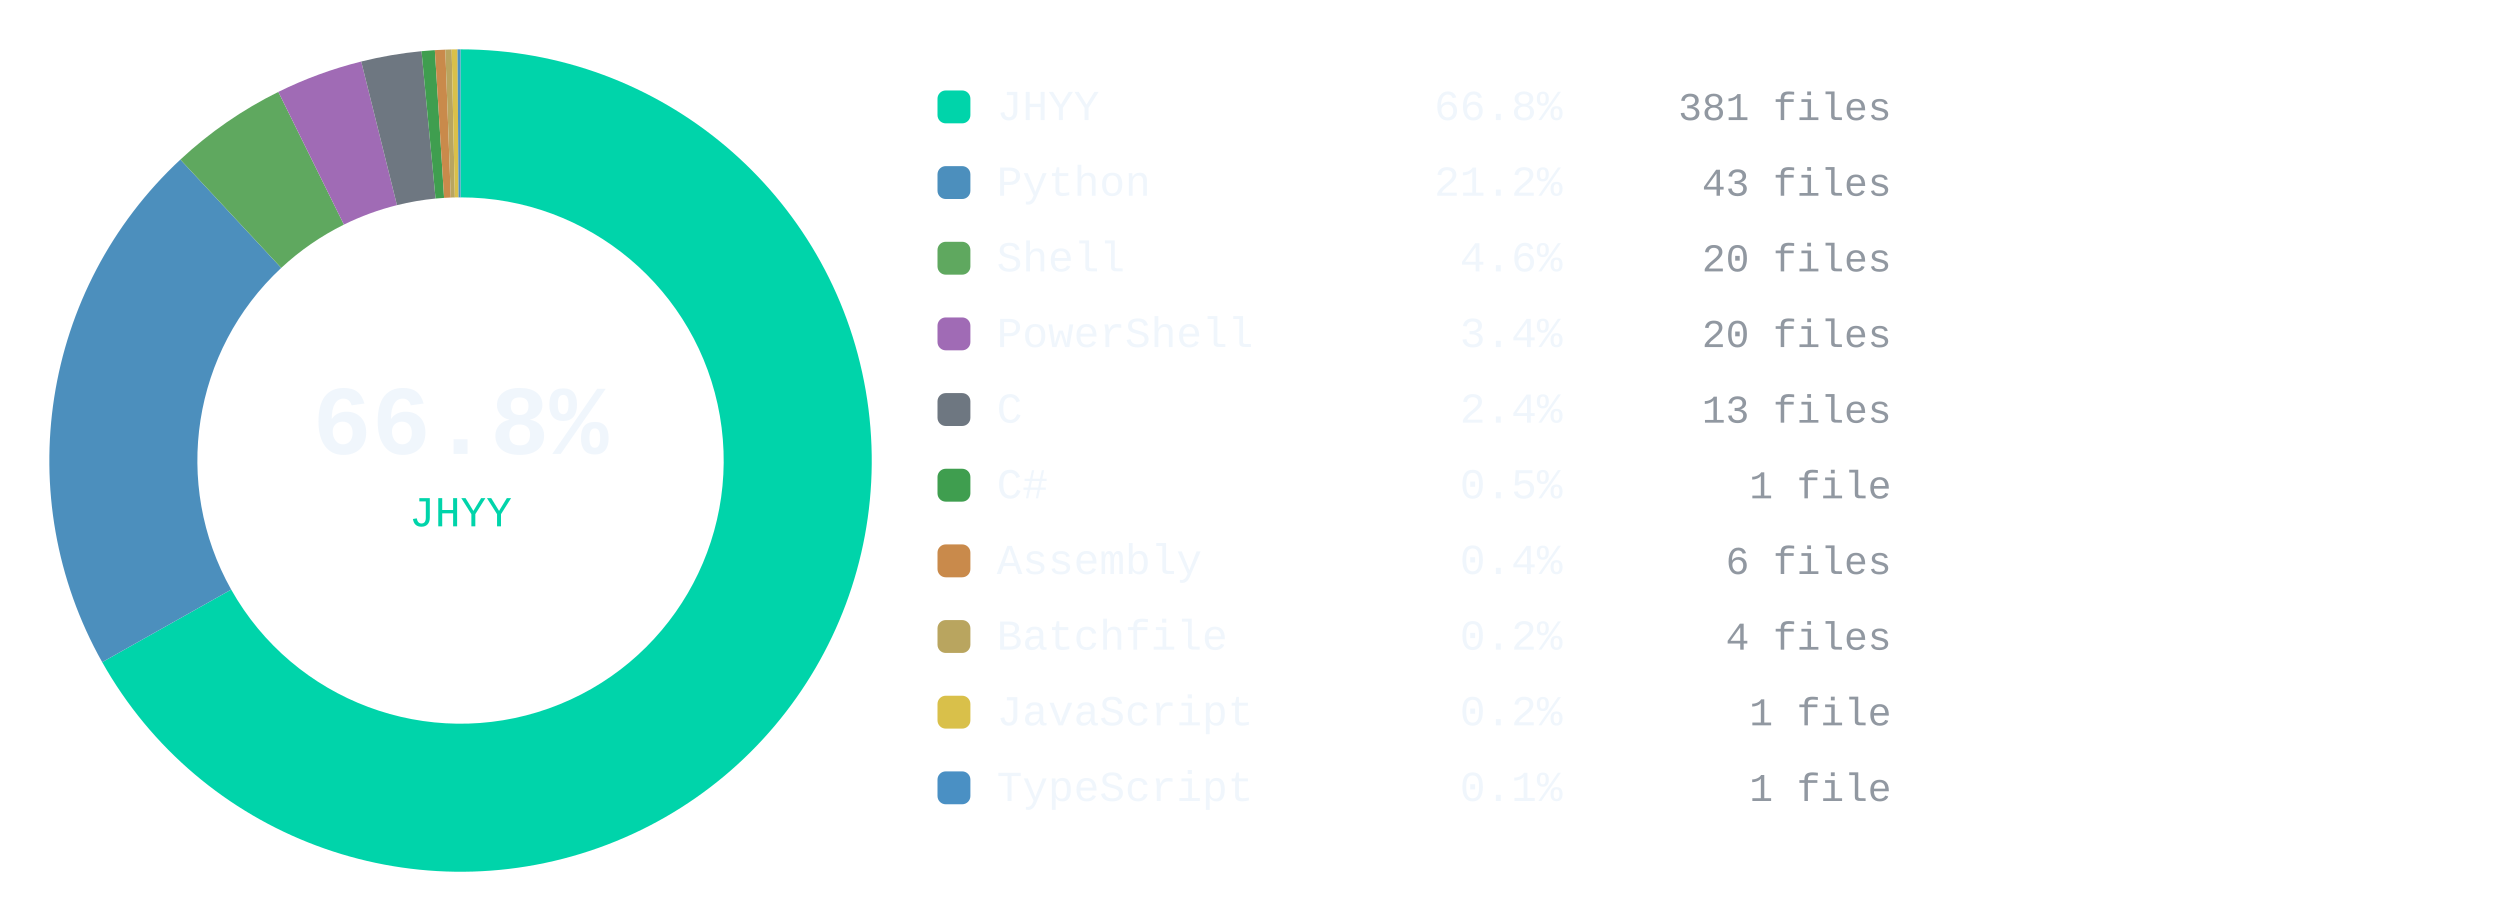
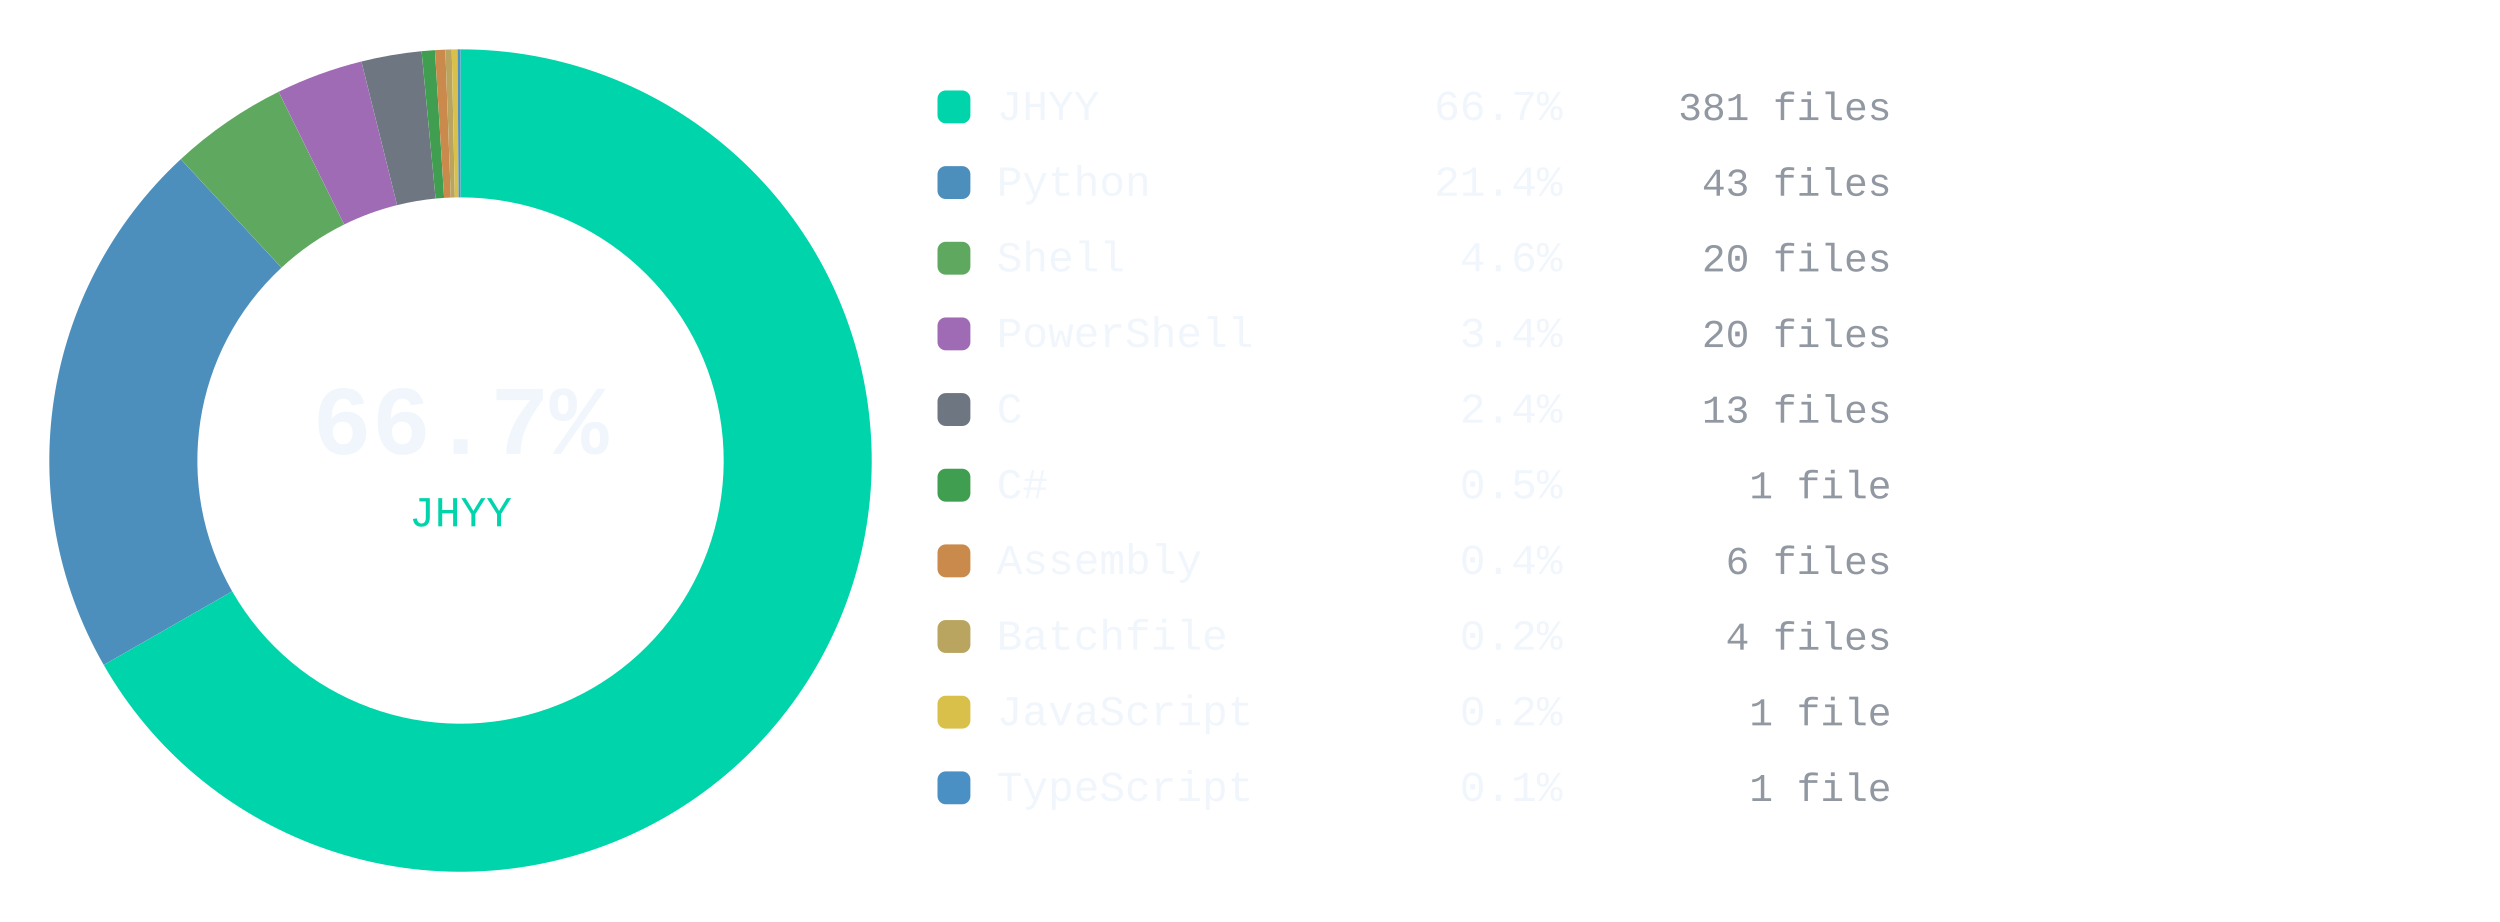
<svg xmlns="http://www.w3.org/2000/svg" width="760" height="280" viewBox="0 0 760 280" role="img" aria-label="Language composition by code lines">
-   <path d="M 140.00 15.00 A 125.0 125.0 0 1 1 31.06 201.29 L 70.28 179.23 A 80.0 80.0 0 1 0 140.00 60.00 Z" fill="#00d4aa" />
-   <path d="M 31.06 201.29 A 125.0 125.0 0 0 1 54.83 48.51 L 85.49 81.45 A 80.0 80.0 0 0 0 70.28 179.23 Z" fill="#4c8fbd" />
-   <path d="M 54.83 48.51 A 125.0 125.0 0 0 1 84.61 27.94 L 104.55 68.28 A 80.0 80.0 0 0 0 85.49 81.45 Z" fill="#5fa85f" />
-   <path d="M 84.61 27.94 A 125.0 125.0 0 0 1 109.81 18.70 L 120.68 62.37 A 80.0 80.0 0 0 0 104.55 68.28 Z" fill="#a06bb5" />
-   <path d="M 109.81 18.70 A 125.0 125.0 0 0 1 128.14 15.56 L 132.41 60.36 A 80.0 80.0 0 0 0 120.68 62.37 Z" fill="#6e7781" />
-   <path d="M 128.14 15.56 A 125.0 125.0 0 0 1 132.19 15.24 L 135.00 60.16 A 80.0 80.0 0 0 0 132.41 60.36 Z" fill="#3f9e4f" />
-   <path d="M 132.19 15.24 A 125.0 125.0 0 0 1 135.37 15.09 L 137.04 60.05 A 80.0 80.0 0 0 0 135.00 60.16 Z" fill="#c98a4b" />
-   <path d="M 135.37 15.09 A 125.0 125.0 0 0 1 137.31 15.03 L 138.28 60.02 A 80.0 80.0 0 0 0 137.04 60.05 Z" fill="#b9a55f" />
-   <path d="M 137.31 15.03 A 125.0 125.0 0 0 1 139.08 15.00 L 139.41 60.00 A 80.0 80.0 0 0 0 138.28 60.02 Z" fill="#d9c04a" />
+   <path d="M 140.00 15.00 A 125.0 125.0 0 1 1 31.53 202.13 L 70.58 179.76 A 80.0 80.0 0 1 0 140.00 60.00 Z" fill="#00d4aa" />
+   <path d="M 31.53 202.13 A 125.0 125.0 0 0 1 54.95 48.39 L 85.57 81.37 A 80.0 80.0 0 0 0 70.58 179.76 Z" fill="#4c8fbd" />
+   <path d="M 54.95 48.39 A 125.0 125.0 0 0 1 84.70 27.90 L 104.61 68.25 A 80.0 80.0 0 0 0 85.57 81.37 Z" fill="#5fa85f" />
+   <path d="M 84.70 27.90 A 125.0 125.0 0 0 1 109.87 18.69 L 120.71 62.36 A 80.0 80.0 0 0 0 104.61 68.25 Z" fill="#a06bb5" />
+   <path d="M 109.87 18.69 A 125.0 125.0 0 0 1 128.16 15.56 L 132.42 60.36 A 80.0 80.0 0 0 0 120.71 62.36 Z" fill="#6e7781" />
+   <path d="M 128.16 15.56 A 125.0 125.0 0 0 1 132.21 15.24 L 135.01 60.16 A 80.0 80.0 0 0 0 132.42 60.36 Z" fill="#3f9e4f" />
+   <path d="M 132.21 15.24 A 125.0 125.0 0 0 1 135.38 15.09 L 137.04 60.05 A 80.0 80.0 0 0 0 135.01 60.16 Z" fill="#c98a4b" />
+   <path d="M 135.38 15.09 A 125.0 125.0 0 0 1 137.32 15.03 L 138.28 60.02 A 80.0 80.0 0 0 0 137.04 60.05 Z" fill="#b9a55f" />
+   <path d="M 137.32 15.03 A 125.0 125.0 0 0 1 139.08 15.00 L 139.41 60.00 A 80.0 80.0 0 0 0 138.28 60.02 Z" fill="#d9c04a" />
  <path d="M 139.08 15.00 A 125.0 125.0 0 0 1 140.00 15.00 L 140.00 60.00 A 80.0 80.0 0 0 0 139.41 60.00 Z" fill="#4a90c4" />
-   <text x="140.0" y="138.0" font-family="SFMono-Regular,Consolas,Liberation Mono,monospace" font-size="30" font-weight="700" fill="#f0f6fc" text-anchor="middle">66.8%</text>
+   <text x="140.0" y="138.0" font-family="SFMono-Regular,Consolas,Liberation Mono,monospace" font-size="30" font-weight="700" fill="#f0f6fc" text-anchor="middle">66.7%</text>
  <text x="140.0" y="160.0" font-family="SFMono-Regular,Consolas,Liberation Mono,monospace" font-size="13" fill="#00d4aa" text-anchor="middle">JHYY</text>
  <rect x="285" y="27.5" width="10" height="10" rx="2.5" fill="#00d4aa" />
  <text x="303" y="36.5" font-family="SFMono-Regular,Consolas,Liberation Mono,monospace" font-size="13" fill="#f0f6fc">JHYY</text>
-   <text x="475" y="36.5" font-family="SFMono-Regular,Consolas,Liberation Mono,monospace" font-size="13" fill="#f0f6fc" text-anchor="end">66.8%</text>
+   <text x="475" y="36.5" font-family="SFMono-Regular,Consolas,Liberation Mono,monospace" font-size="13" fill="#f0f6fc" text-anchor="end">66.7%</text>
  <text x="575" y="36.5" font-family="SFMono-Regular,Consolas,Liberation Mono,monospace" font-size="12" fill="#9198a1" text-anchor="end">381 files</text>
  <rect x="285" y="50.5" width="10" height="10" rx="2.5" fill="#4c8fbd" />
  <text x="303" y="59.5" font-family="SFMono-Regular,Consolas,Liberation Mono,monospace" font-size="13" fill="#f0f6fc">Python</text>
-   <text x="475" y="59.5" font-family="SFMono-Regular,Consolas,Liberation Mono,monospace" font-size="13" fill="#f0f6fc" text-anchor="end">21.2%</text>
+   <text x="475" y="59.5" font-family="SFMono-Regular,Consolas,Liberation Mono,monospace" font-size="13" fill="#f0f6fc" text-anchor="end">21.4%</text>
  <text x="575" y="59.5" font-family="SFMono-Regular,Consolas,Liberation Mono,monospace" font-size="12" fill="#9198a1" text-anchor="end">43 files</text>
  <rect x="285" y="73.5" width="10" height="10" rx="2.5" fill="#5fa85f" />
  <text x="303" y="82.5" font-family="SFMono-Regular,Consolas,Liberation Mono,monospace" font-size="13" fill="#f0f6fc">Shell</text>
  <text x="475" y="82.5" font-family="SFMono-Regular,Consolas,Liberation Mono,monospace" font-size="13" fill="#f0f6fc" text-anchor="end">4.6%</text>
  <text x="575" y="82.5" font-family="SFMono-Regular,Consolas,Liberation Mono,monospace" font-size="12" fill="#9198a1" text-anchor="end">20 files</text>
  <rect x="285" y="96.5" width="10" height="10" rx="2.5" fill="#a06bb5" />
  <text x="303" y="105.5" font-family="SFMono-Regular,Consolas,Liberation Mono,monospace" font-size="13" fill="#f0f6fc">PowerShell</text>
  <text x="475" y="105.5" font-family="SFMono-Regular,Consolas,Liberation Mono,monospace" font-size="13" fill="#f0f6fc" text-anchor="end">3.4%</text>
  <text x="575" y="105.5" font-family="SFMono-Regular,Consolas,Liberation Mono,monospace" font-size="12" fill="#9198a1" text-anchor="end">20 files</text>
  <rect x="285" y="119.5" width="10" height="10" rx="2.5" fill="#6e7781" />
  <text x="303" y="128.5" font-family="SFMono-Regular,Consolas,Liberation Mono,monospace" font-size="13" fill="#f0f6fc">C</text>
  <text x="475" y="128.5" font-family="SFMono-Regular,Consolas,Liberation Mono,monospace" font-size="13" fill="#f0f6fc" text-anchor="end">2.4%</text>
  <text x="575" y="128.5" font-family="SFMono-Regular,Consolas,Liberation Mono,monospace" font-size="12" fill="#9198a1" text-anchor="end">13 files</text>
  <rect x="285" y="142.5" width="10" height="10" rx="2.5" fill="#3f9e4f" />
  <text x="303" y="151.5" font-family="SFMono-Regular,Consolas,Liberation Mono,monospace" font-size="13" fill="#f0f6fc">C#</text>
  <text x="475" y="151.5" font-family="SFMono-Regular,Consolas,Liberation Mono,monospace" font-size="13" fill="#f0f6fc" text-anchor="end">0.5%</text>
  <text x="575" y="151.5" font-family="SFMono-Regular,Consolas,Liberation Mono,monospace" font-size="12" fill="#9198a1" text-anchor="end">1 file</text>
  <rect x="285" y="165.5" width="10" height="10" rx="2.5" fill="#c98a4b" />
  <text x="303" y="174.5" font-family="SFMono-Regular,Consolas,Liberation Mono,monospace" font-size="13" fill="#f0f6fc">Assembly</text>
  <text x="475" y="174.5" font-family="SFMono-Regular,Consolas,Liberation Mono,monospace" font-size="13" fill="#f0f6fc" text-anchor="end">0.4%</text>
  <text x="575" y="174.5" font-family="SFMono-Regular,Consolas,Liberation Mono,monospace" font-size="12" fill="#9198a1" text-anchor="end">6 files</text>
  <rect x="285" y="188.5" width="10" height="10" rx="2.5" fill="#b9a55f" />
  <text x="303" y="197.5" font-family="SFMono-Regular,Consolas,Liberation Mono,monospace" font-size="13" fill="#f0f6fc">Batchfile</text>
  <text x="475" y="197.5" font-family="SFMono-Regular,Consolas,Liberation Mono,monospace" font-size="13" fill="#f0f6fc" text-anchor="end">0.2%</text>
  <text x="575" y="197.5" font-family="SFMono-Regular,Consolas,Liberation Mono,monospace" font-size="12" fill="#9198a1" text-anchor="end">4 files</text>
  <rect x="285" y="211.5" width="10" height="10" rx="2.5" fill="#d9c04a" />
  <text x="303" y="220.5" font-family="SFMono-Regular,Consolas,Liberation Mono,monospace" font-size="13" fill="#f0f6fc">JavaScript</text>
  <text x="475" y="220.5" font-family="SFMono-Regular,Consolas,Liberation Mono,monospace" font-size="13" fill="#f0f6fc" text-anchor="end">0.2%</text>
  <text x="575" y="220.5" font-family="SFMono-Regular,Consolas,Liberation Mono,monospace" font-size="12" fill="#9198a1" text-anchor="end">1 file</text>
  <rect x="285" y="234.5" width="10" height="10" rx="2.5" fill="#4a90c4" />
  <text x="303" y="243.5" font-family="SFMono-Regular,Consolas,Liberation Mono,monospace" font-size="13" fill="#f0f6fc">TypeScript</text>
  <text x="475" y="243.5" font-family="SFMono-Regular,Consolas,Liberation Mono,monospace" font-size="13" fill="#f0f6fc" text-anchor="end">0.1%</text>
  <text x="575" y="243.5" font-family="SFMono-Regular,Consolas,Liberation Mono,monospace" font-size="12" fill="#9198a1" text-anchor="end">1 file</text>
</svg>
